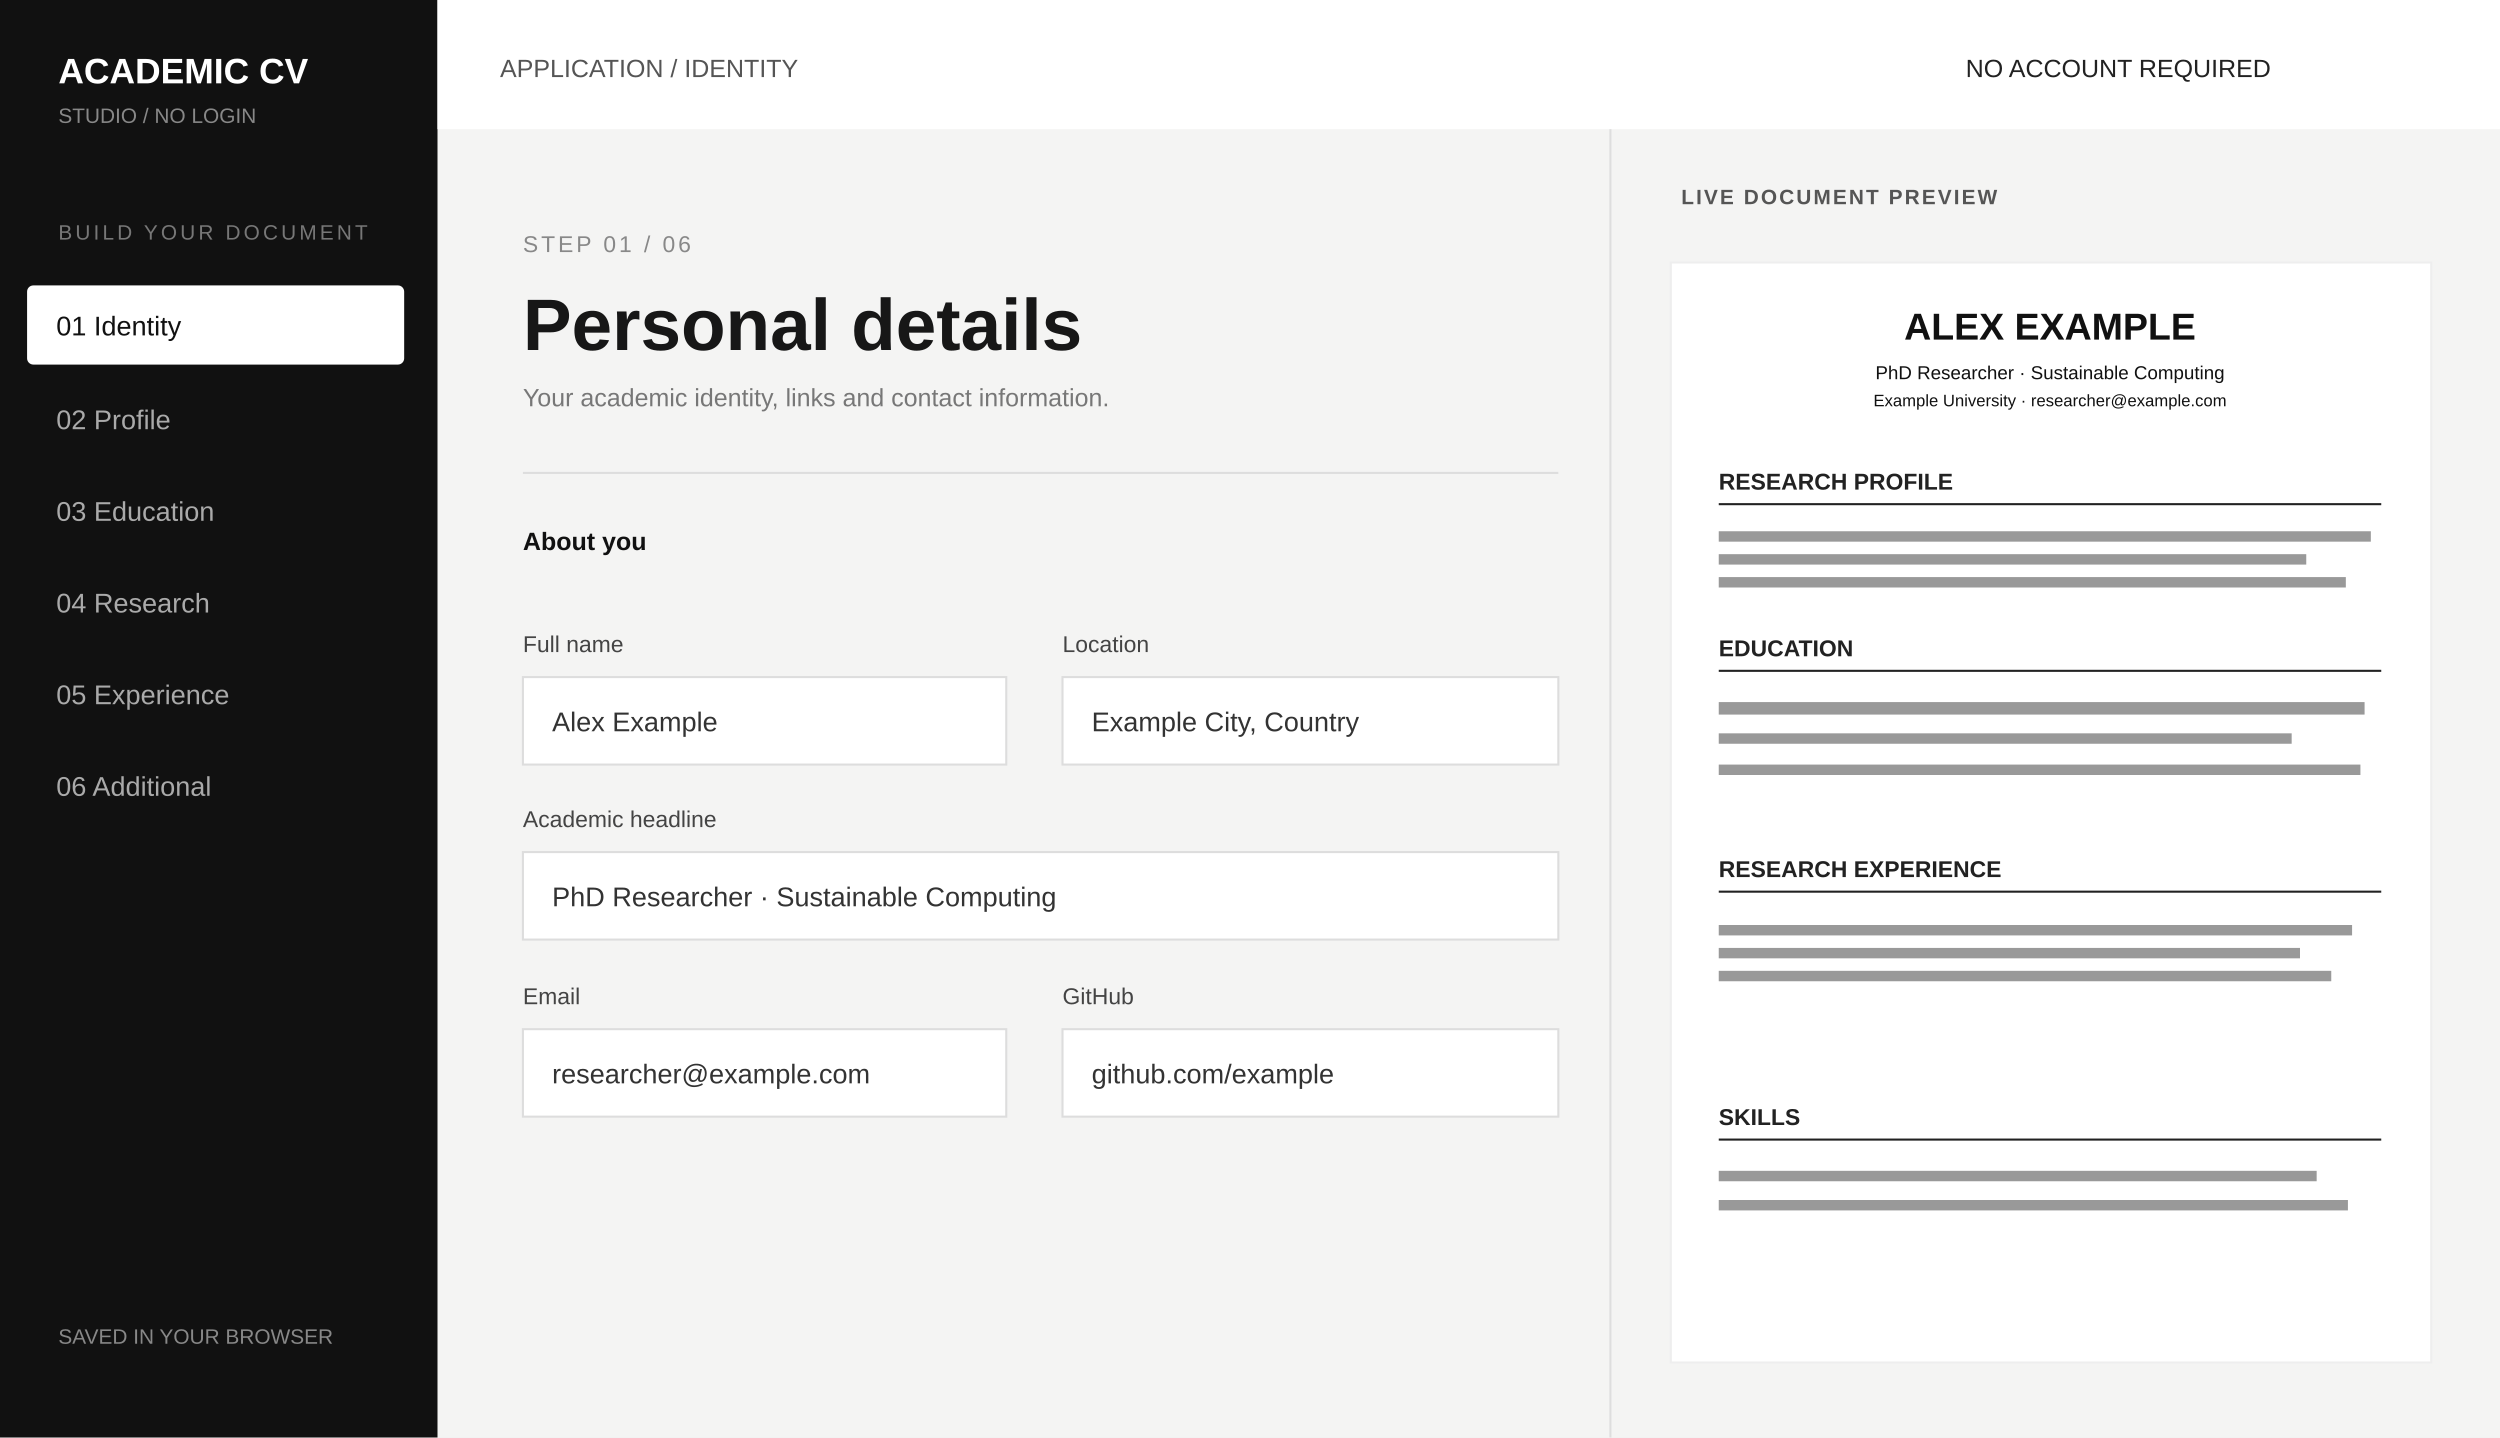
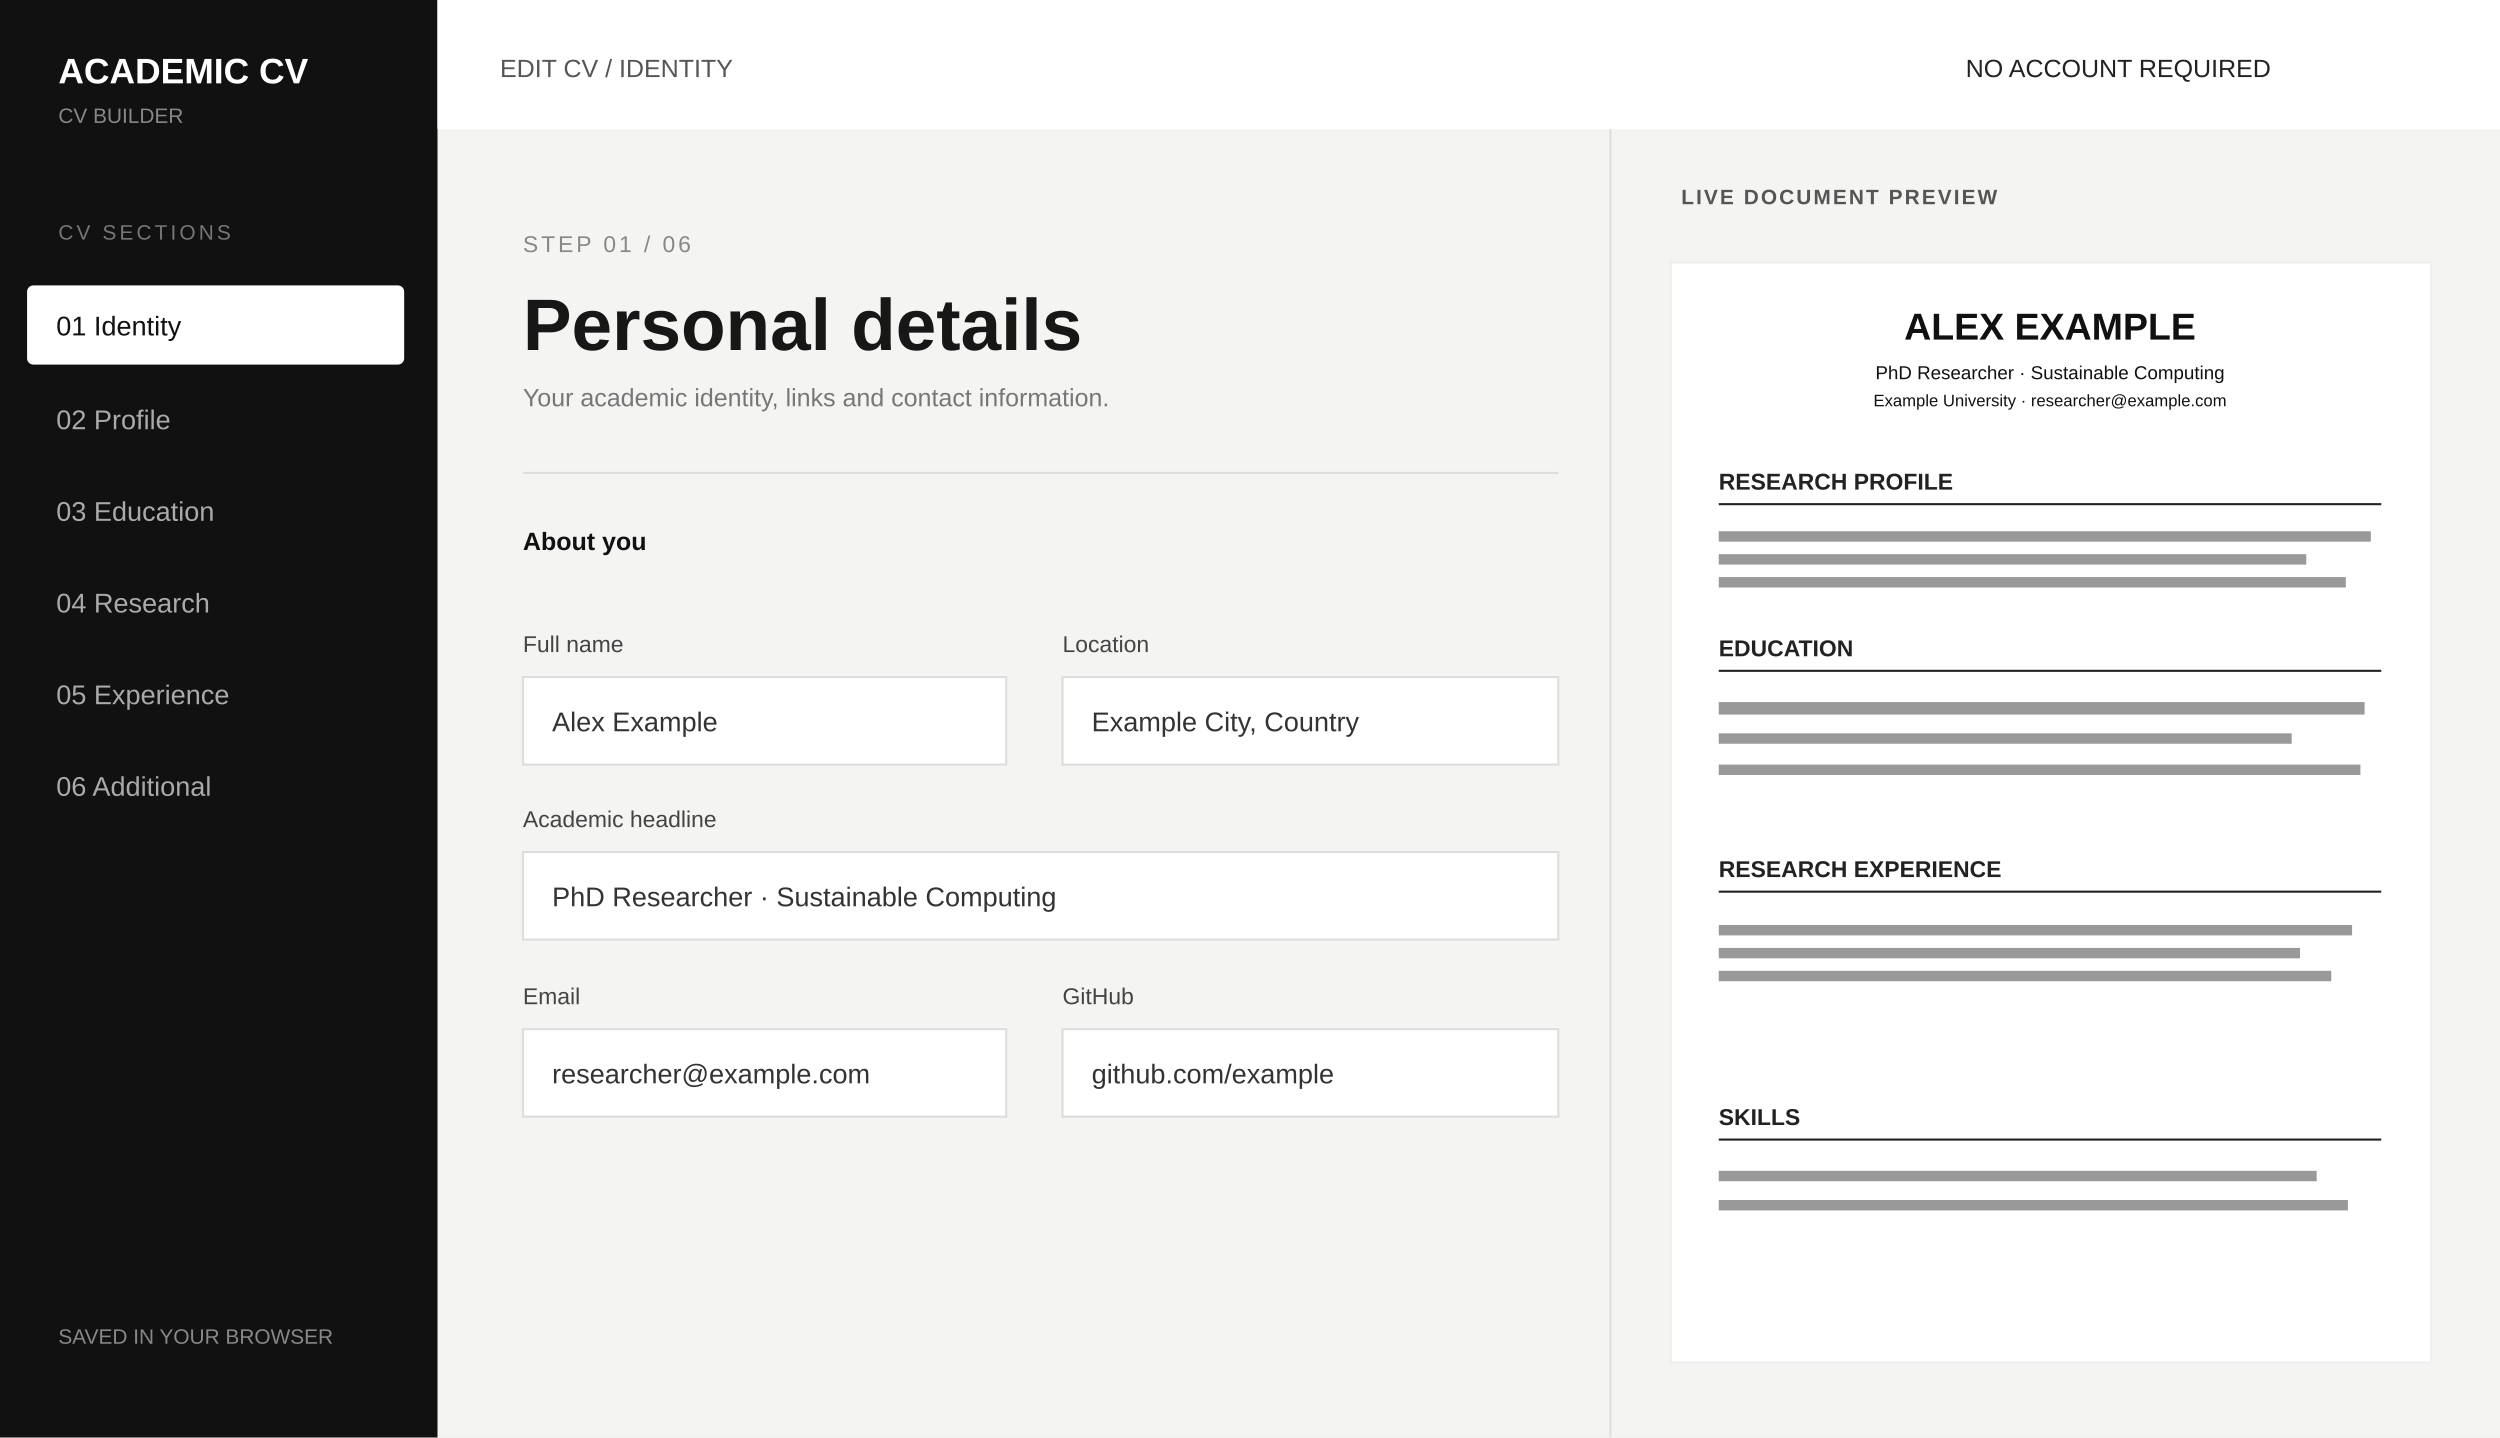
- <svg xmlns="http://www.w3.org/2000/svg" width="1200" height="690" viewBox="0 0 1200 690" role="img" aria-label="Monochrome Academic CV Studio interface with fictional CV data">
+ <svg xmlns="http://www.w3.org/2000/svg" width="1200" height="690" viewBox="0 0 1200 690" role="img" aria-label="Monochrome Academic CV Builder interface with fictional CV data">
  <rect width="1200" height="690" fill="#f4f4f3" />
  <rect width="210" height="690" fill="#111" />
  <text x="28" y="40" font-family="Arial" font-size="17" fill="white" font-weight="bold">ACADEMIC CV</text>
-   <text x="28" y="59" font-family="Arial" font-size="10" fill="#888">STUDIO  /  NO LOGIN</text>
-   <text x="28" y="115" font-family="Arial" font-size="10" fill="#777" letter-spacing="1.5">BUILD YOUR DOCUMENT</text>
+   <text x="28" y="59" font-family="Arial" font-size="10" fill="#888">CV BUILDER</text>
+   <text x="28" y="115" font-family="Arial" font-size="10" fill="#777" letter-spacing="1.5">CV SECTIONS</text>
  <rect x="13" y="137" width="181" height="38" rx="3" fill="white" />
  <text x="27" y="161" font-family="Arial" font-size="13" fill="#111">01  Identity</text>
  <g font-family="Arial" font-size="13" fill="#aaa">
    <text x="27" y="206">02  Profile</text>
    <text x="27" y="250">03  Education</text>
    <text x="27" y="294">04  Research</text>
    <text x="27" y="338">05  Experience</text>
    <text x="27" y="382">06  Additional</text>
  </g>
  <text x="28" y="645" font-family="Arial" font-size="10" fill="#888">SAVED IN YOUR BROWSER</text>
  <rect x="210" y="0" width="990" height="62" fill="#fff" />
-   <text x="240" y="37" font-family="Arial" font-size="12" fill="#555">APPLICATION  /  IDENTITY</text>
+   <text x="240" y="37" font-family="Arial" font-size="12" fill="#555">EDIT CV  /  IDENTITY</text>
  <text x="1090" y="37" font-family="Arial" font-size="12" fill="#222" text-anchor="end">NO ACCOUNT REQUIRED</text>
  <line x1="773" y1="62" x2="773" y2="690" stroke="#dedede" />
  <text x="251" y="121" font-family="Arial" font-size="11" fill="#888" letter-spacing="1.4">STEP 01 / 06</text>
  <text x="251" y="168" font-family="Arial" font-size="35" fill="#171717" font-weight="bold">Personal details</text>
  <text x="251" y="195" font-family="Arial" font-size="12" fill="#777">Your academic identity, links and contact information.</text>
  <line x1="251" y1="227" x2="748" y2="227" stroke="#ddd" />
  <text x="251" y="264" font-family="Arial" font-size="12" fill="#111" font-weight="bold">About you</text>
  <g font-family="Arial" font-size="11" fill="#444">
    <text x="251" y="313">Full name</text>
    <text x="510" y="313">Location</text>
    <text x="251" y="397">Academic headline</text>
    <text x="251" y="482">Email</text>
    <text x="510" y="482">GitHub</text>
  </g>
  <g fill="#fff" stroke="#ddd">
    <rect x="251" y="325" width="232" height="42" />
    <rect x="510" y="325" width="238" height="42" />
    <rect x="251" y="409" width="497" height="42" />
    <rect x="251" y="494" width="232" height="42" />
    <rect x="510" y="494" width="238" height="42" />
  </g>
  <g font-family="Arial" font-size="13" fill="#333">
    <text x="265" y="351">Alex Example</text>
    <text x="524" y="351">Example City, Country</text>
    <text x="265" y="435">PhD Researcher · Sustainable Computing</text>
    <text x="265" y="520">researcher@example.com</text>
    <text x="524" y="520">github.com/example</text>
  </g>
  <text x="807" y="98" font-family="Arial" font-size="10" fill="#555" font-weight="bold" letter-spacing="1">LIVE DOCUMENT PREVIEW</text>
  <rect x="802" y="126" width="365" height="528" fill="white" stroke="#eee" />
  <g font-family="Arial" fill="#111" text-anchor="middle">
    <text x="984" y="163" font-size="18" font-weight="bold">ALEX EXAMPLE</text>
    <text x="984" y="182" font-size="9">PhD Researcher · Sustainable Computing</text>
    <text x="984" y="195" font-size="8">Example University · researcher@example.com</text>
  </g>
  <g fill="#222" font-family="Arial" font-size="11" font-weight="bold">
    <text x="825" y="235">RESEARCH PROFILE</text>
    <text x="825" y="315">EDUCATION</text>
    <text x="825" y="421">RESEARCH EXPERIENCE</text>
    <text x="825" y="540">SKILLS</text>
  </g>
  <g stroke="#222">
    <line x1="825" y1="242" x2="1143" y2="242" />
    <line x1="825" y1="322" x2="1143" y2="322" />
    <line x1="825" y1="428" x2="1143" y2="428" />
    <line x1="825" y1="547" x2="1143" y2="547" />
  </g>
  <g fill="#999">
    <rect x="825" y="255" width="313" height="5" />
    <rect x="825" y="266" width="282" height="5" />
    <rect x="825" y="277" width="301" height="5" />
    <rect x="825" y="337" width="310" height="6" />
    <rect x="825" y="352" width="275" height="5" />
    <rect x="825" y="367" width="308" height="5" />
    <rect x="825" y="444" width="304" height="5" />
    <rect x="825" y="455" width="279" height="5" />
    <rect x="825" y="466" width="294" height="5" />
    <rect x="825" y="562" width="287" height="5" />
    <rect x="825" y="576" width="302" height="5" />
  </g>
</svg>
